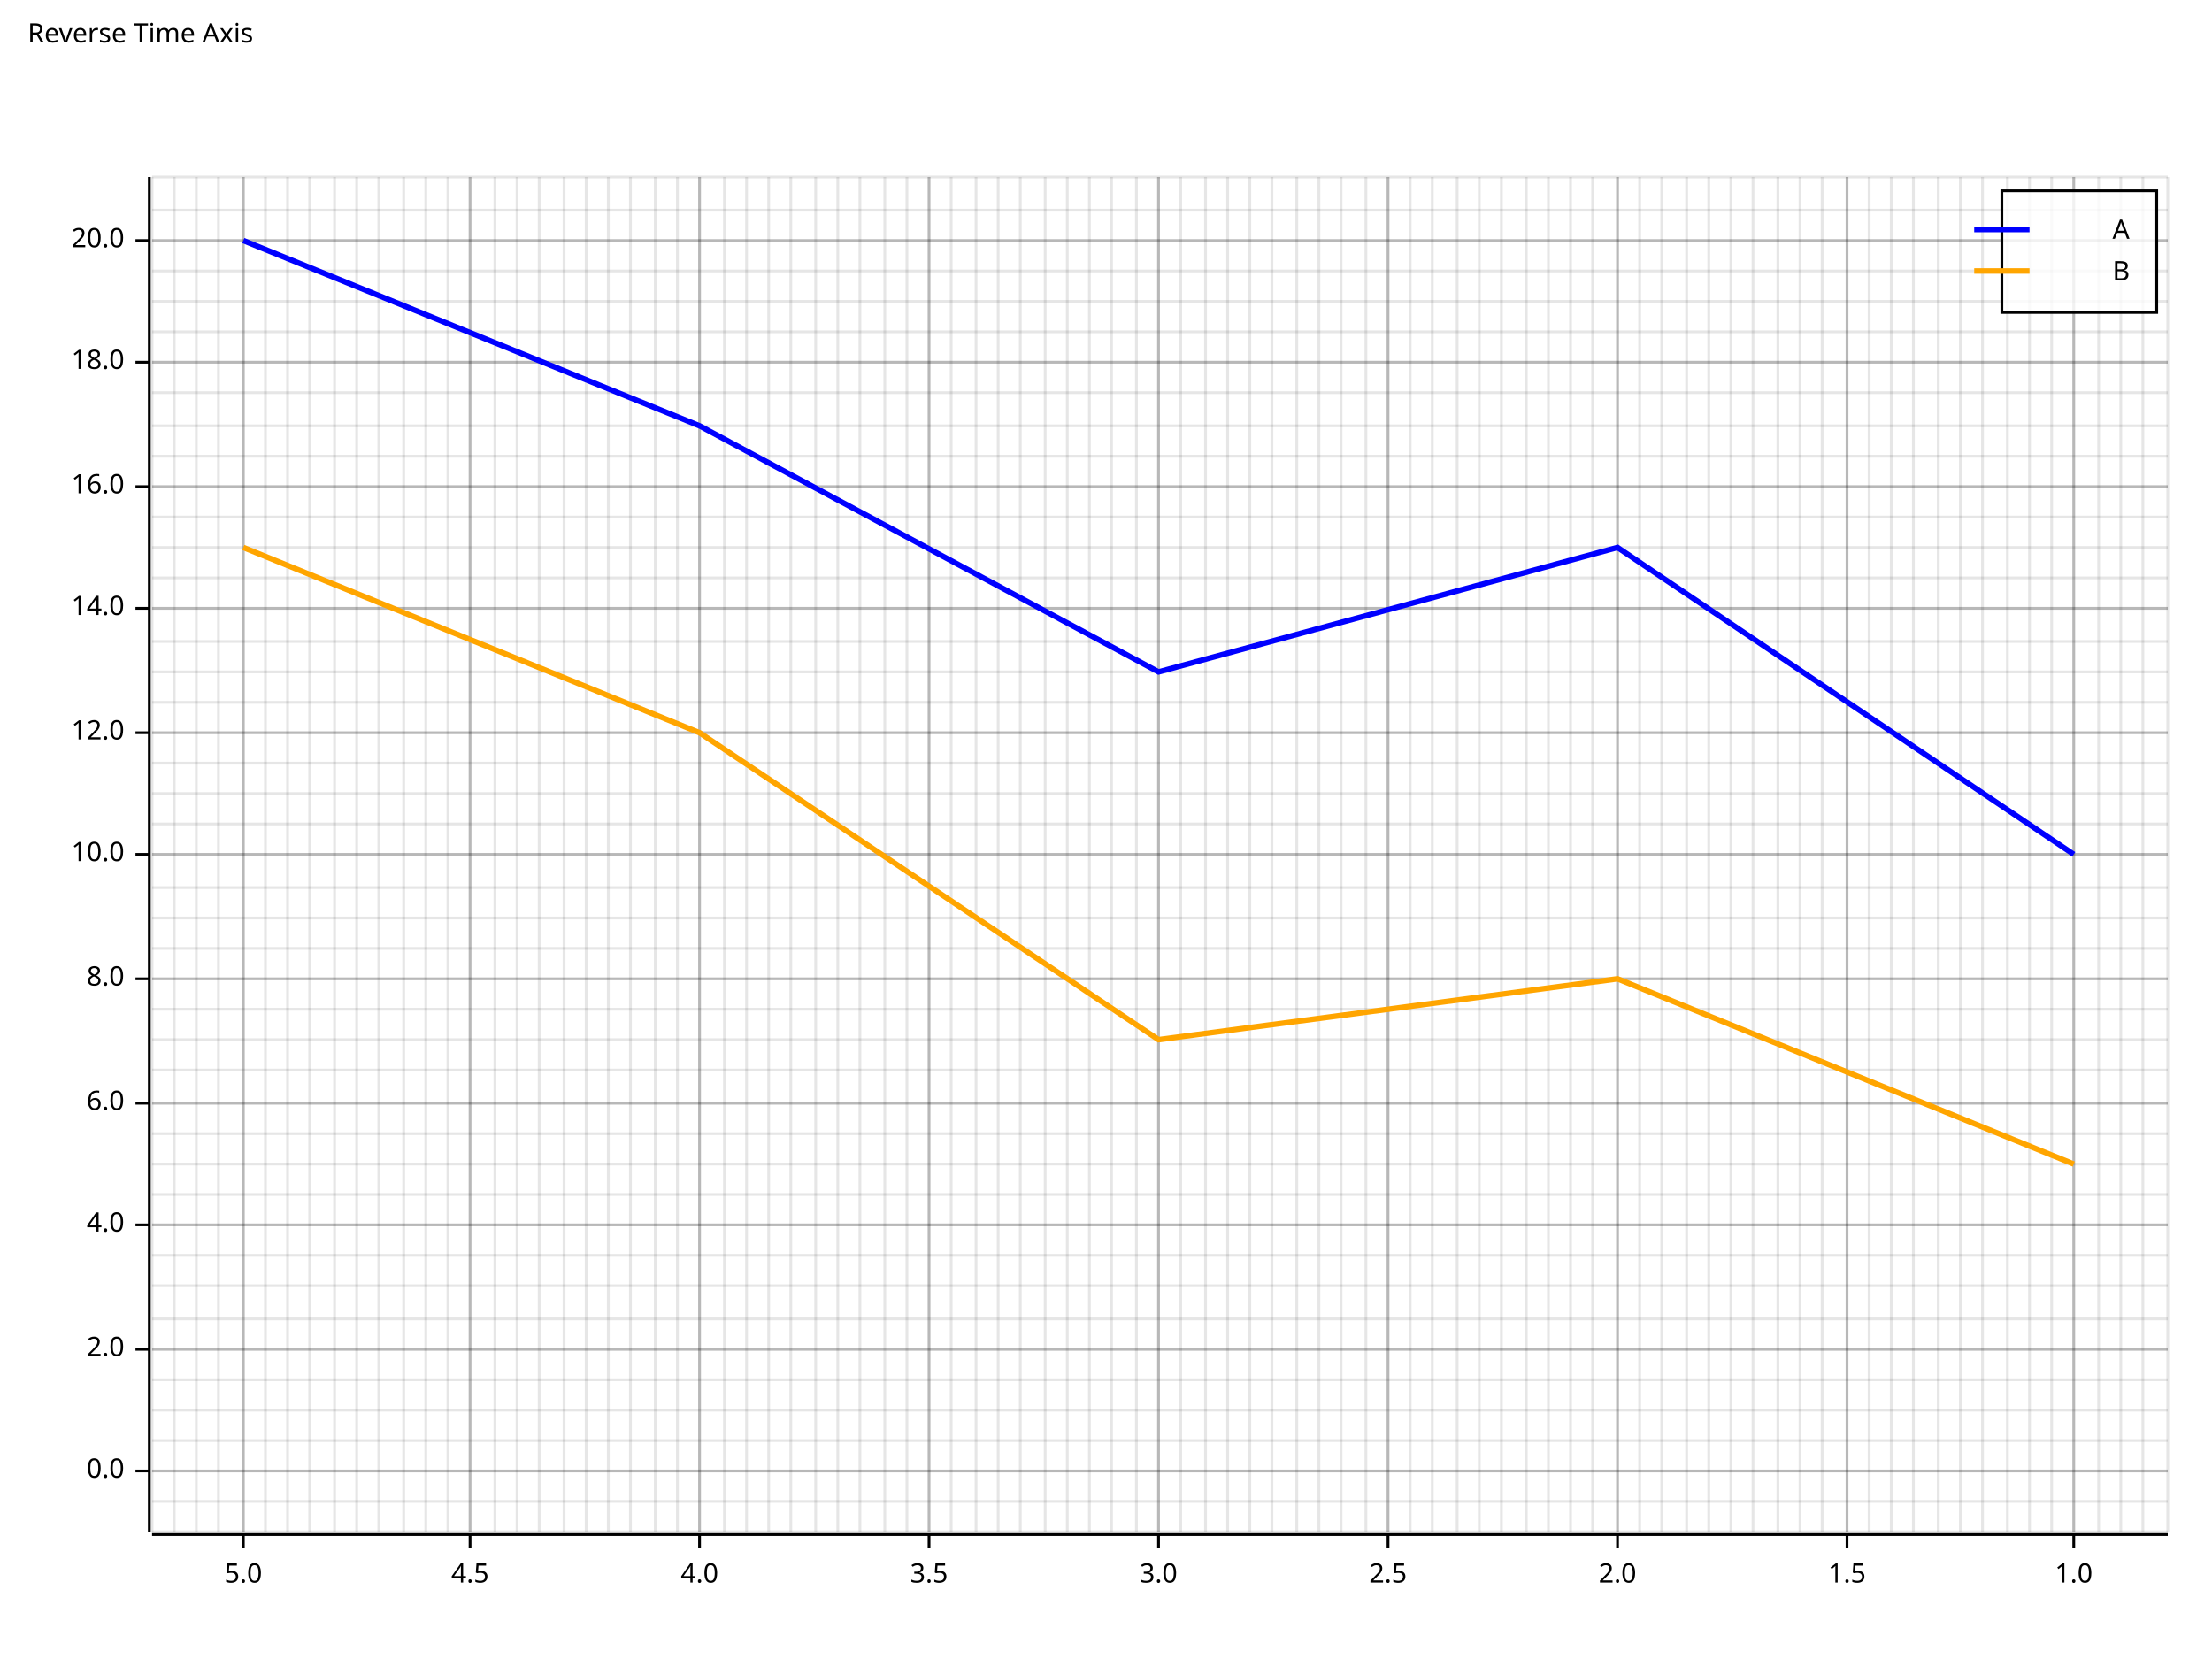
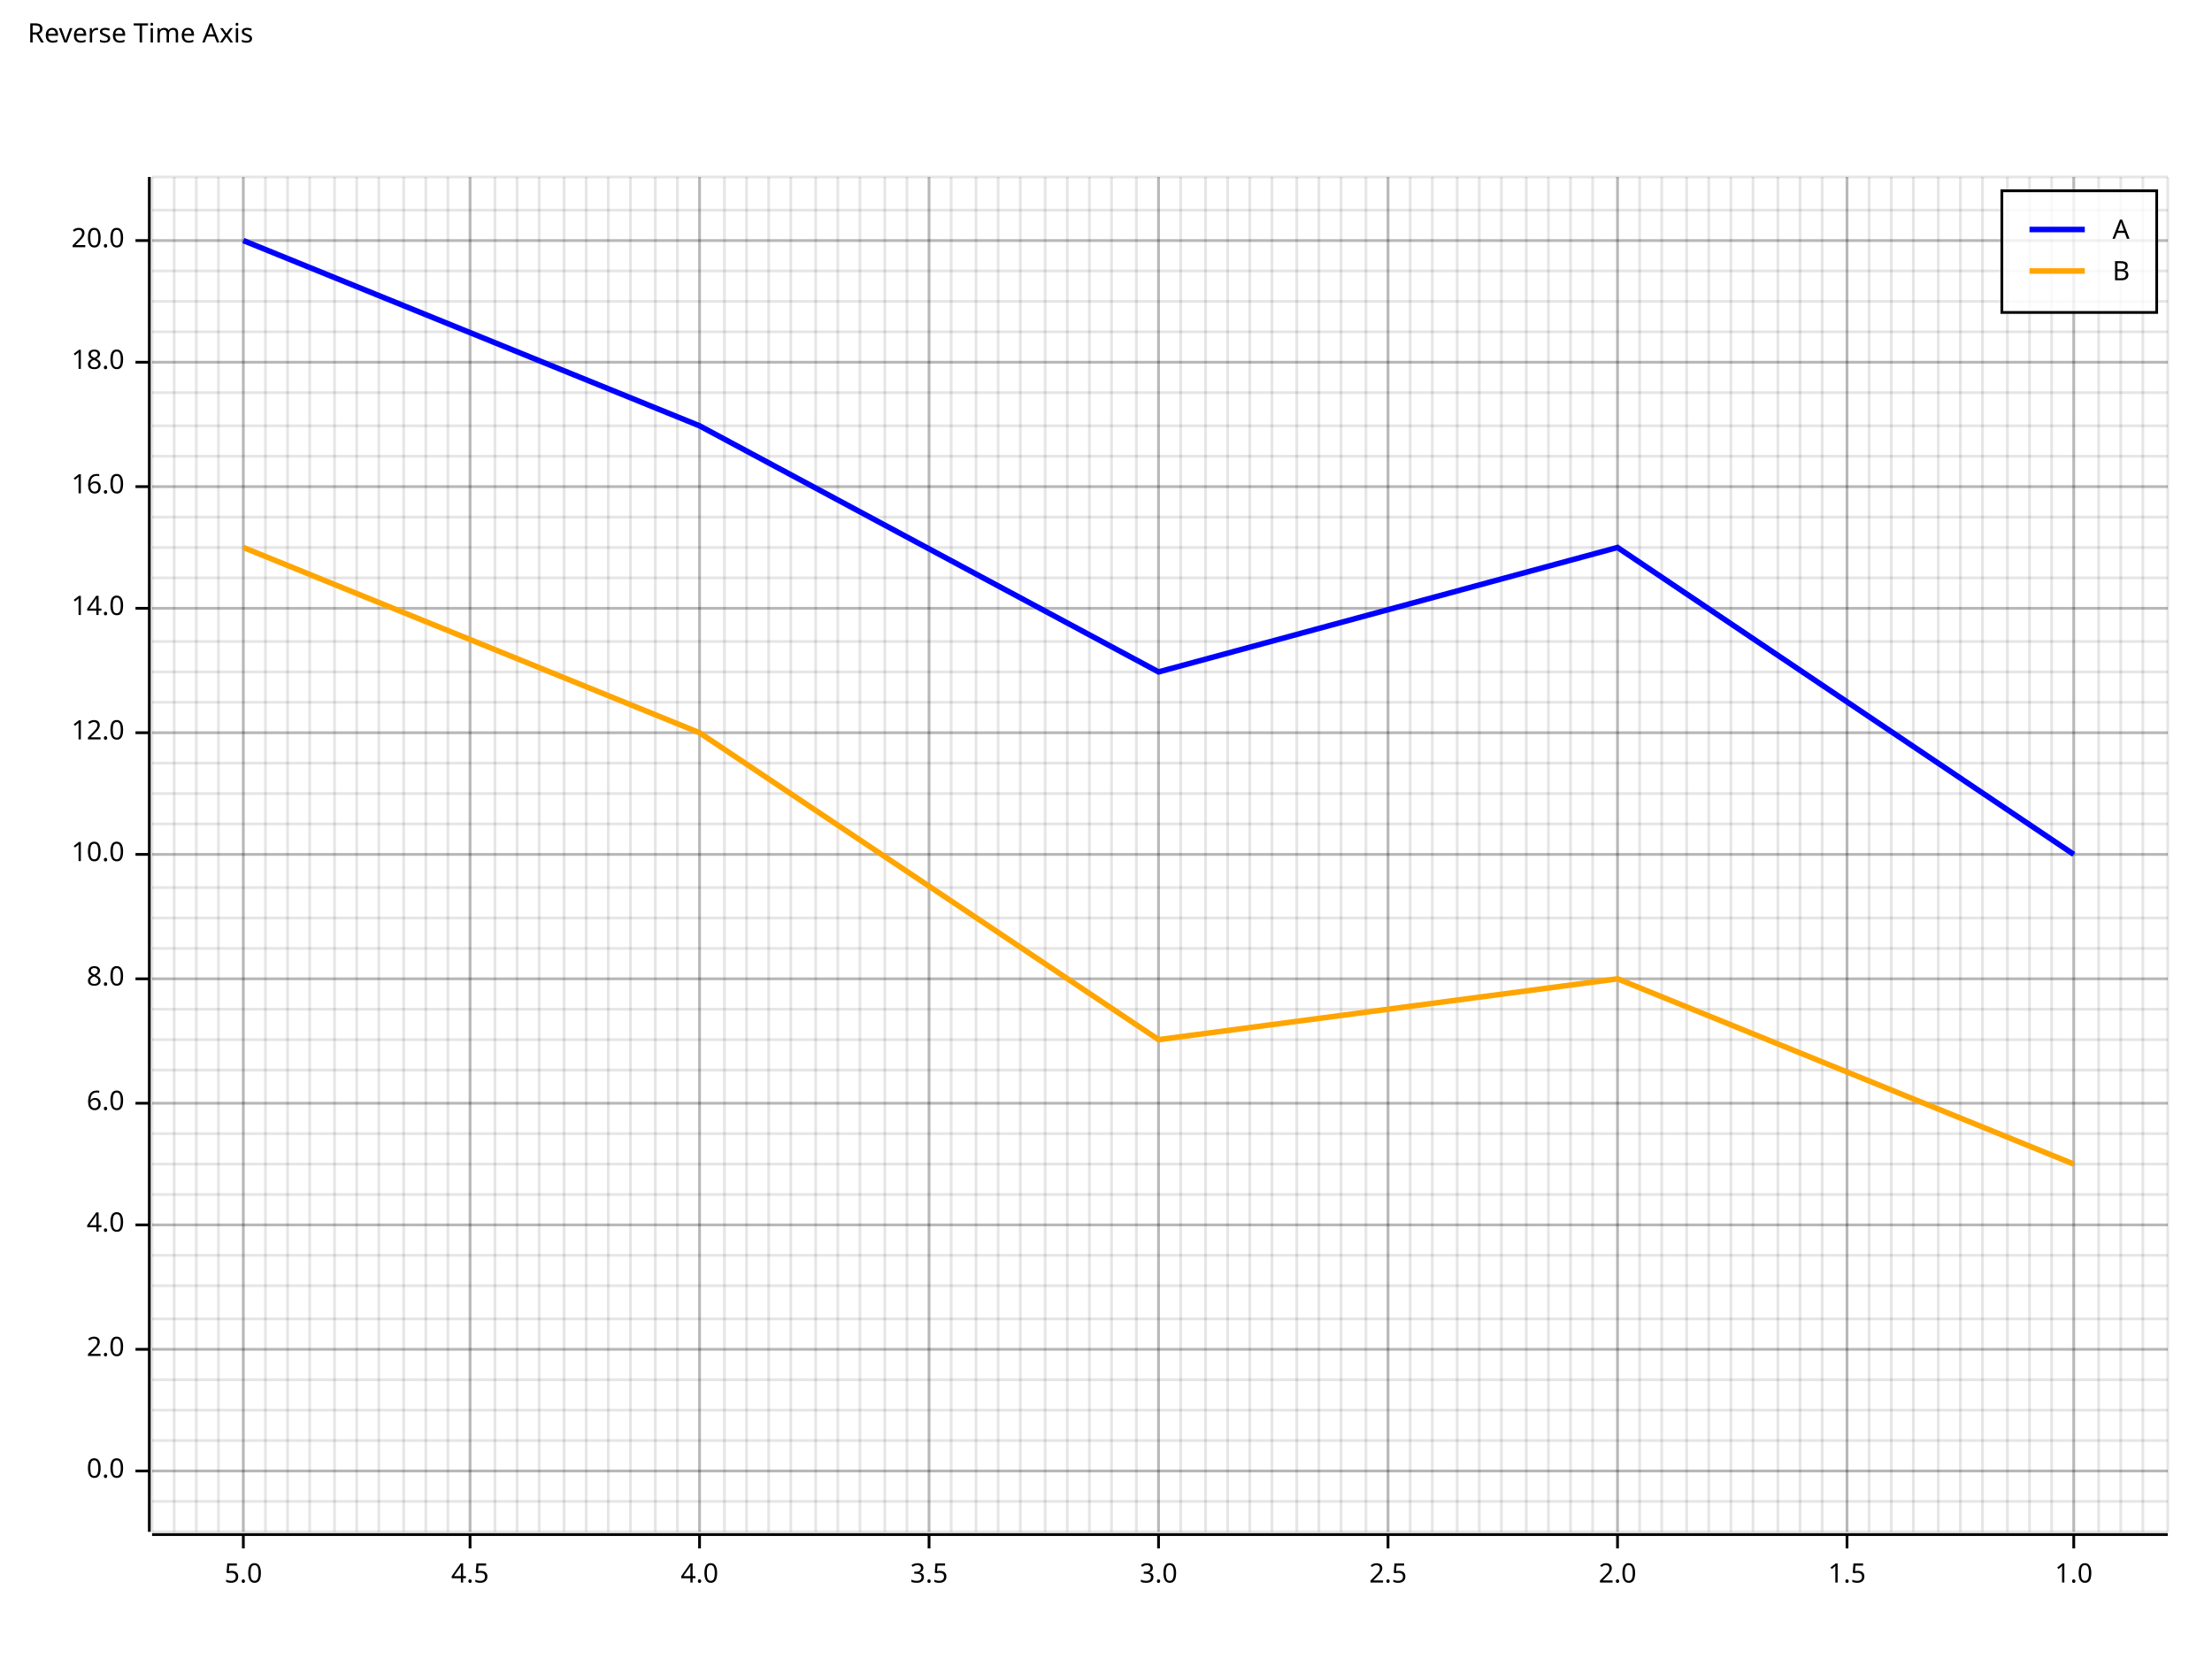
<svg xmlns="http://www.w3.org/2000/svg" width="800" height="600" viewBox="0 0 800 600">
  <rect x="0" y="0" width="800" height="600" opacity="1" fill="#FFFFFF" stroke="none" />
  <text x="10" y="8" dy="0.76em" text-anchor="start" font-family="sans-serif" font-size="9.677" opacity="1" fill="#000000">
Reverse Time Axis
</text>
  <text x="400" y="47" dy="0.76em" text-anchor="middle" font-family="sans-serif" font-size="12.097" opacity="1" fill="#000000">

</text>
  <line opacity="0.1" stroke="#000000" stroke-width="1" x1="784" y1="554" x2="784" y2="64" />
  <line opacity="0.1" stroke="#000000" stroke-width="1" x1="775" y1="554" x2="775" y2="64" />
  <line opacity="0.1" stroke="#000000" stroke-width="1" x1="767" y1="554" x2="767" y2="64" />
  <line opacity="0.1" stroke="#000000" stroke-width="1" x1="759" y1="554" x2="759" y2="64" />
  <line opacity="0.1" stroke="#000000" stroke-width="1" x1="750" y1="554" x2="750" y2="64" />
  <line opacity="0.1" stroke="#000000" stroke-width="1" x1="742" y1="554" x2="742" y2="64" />
  <line opacity="0.1" stroke="#000000" stroke-width="1" x1="734" y1="554" x2="734" y2="64" />
  <line opacity="0.1" stroke="#000000" stroke-width="1" x1="726" y1="554" x2="726" y2="64" />
  <line opacity="0.1" stroke="#000000" stroke-width="1" x1="717" y1="554" x2="717" y2="64" />
  <line opacity="0.1" stroke="#000000" stroke-width="1" x1="709" y1="554" x2="709" y2="64" />
  <line opacity="0.1" stroke="#000000" stroke-width="1" x1="701" y1="554" x2="701" y2="64" />
  <line opacity="0.1" stroke="#000000" stroke-width="1" x1="692" y1="554" x2="692" y2="64" />
  <line opacity="0.1" stroke="#000000" stroke-width="1" x1="684" y1="554" x2="684" y2="64" />
  <line opacity="0.1" stroke="#000000" stroke-width="1" x1="676" y1="554" x2="676" y2="64" />
  <line opacity="0.1" stroke="#000000" stroke-width="1" x1="668" y1="554" x2="668" y2="64" />
  <line opacity="0.1" stroke="#000000" stroke-width="1" x1="659" y1="554" x2="659" y2="64" />
  <line opacity="0.1" stroke="#000000" stroke-width="1" x1="651" y1="554" x2="651" y2="64" />
  <line opacity="0.1" stroke="#000000" stroke-width="1" x1="643" y1="554" x2="643" y2="64" />
  <line opacity="0.1" stroke="#000000" stroke-width="1" x1="634" y1="554" x2="634" y2="64" />
  <line opacity="0.1" stroke="#000000" stroke-width="1" x1="626" y1="554" x2="626" y2="64" />
  <line opacity="0.1" stroke="#000000" stroke-width="1" x1="618" y1="554" x2="618" y2="64" />
  <line opacity="0.1" stroke="#000000" stroke-width="1" x1="610" y1="554" x2="610" y2="64" />
  <line opacity="0.1" stroke="#000000" stroke-width="1" x1="601" y1="554" x2="601" y2="64" />
  <line opacity="0.1" stroke="#000000" stroke-width="1" x1="593" y1="554" x2="593" y2="64" />
  <line opacity="0.1" stroke="#000000" stroke-width="1" x1="585" y1="554" x2="585" y2="64" />
  <line opacity="0.1" stroke="#000000" stroke-width="1" x1="576" y1="554" x2="576" y2="64" />
  <line opacity="0.1" stroke="#000000" stroke-width="1" x1="568" y1="554" x2="568" y2="64" />
  <line opacity="0.1" stroke="#000000" stroke-width="1" x1="560" y1="554" x2="560" y2="64" />
  <line opacity="0.1" stroke="#000000" stroke-width="1" x1="552" y1="554" x2="552" y2="64" />
  <line opacity="0.1" stroke="#000000" stroke-width="1" x1="543" y1="554" x2="543" y2="64" />
  <line opacity="0.1" stroke="#000000" stroke-width="1" x1="535" y1="554" x2="535" y2="64" />
  <line opacity="0.1" stroke="#000000" stroke-width="1" x1="527" y1="554" x2="527" y2="64" />
  <line opacity="0.1" stroke="#000000" stroke-width="1" x1="518" y1="554" x2="518" y2="64" />
  <line opacity="0.1" stroke="#000000" stroke-width="1" x1="510" y1="554" x2="510" y2="64" />
  <line opacity="0.1" stroke="#000000" stroke-width="1" x1="502" y1="554" x2="502" y2="64" />
  <line opacity="0.1" stroke="#000000" stroke-width="1" x1="494" y1="554" x2="494" y2="64" />
  <line opacity="0.1" stroke="#000000" stroke-width="1" x1="485" y1="554" x2="485" y2="64" />
  <line opacity="0.1" stroke="#000000" stroke-width="1" x1="477" y1="554" x2="477" y2="64" />
  <line opacity="0.1" stroke="#000000" stroke-width="1" x1="469" y1="554" x2="469" y2="64" />
  <line opacity="0.1" stroke="#000000" stroke-width="1" x1="460" y1="554" x2="460" y2="64" />
  <line opacity="0.1" stroke="#000000" stroke-width="1" x1="452" y1="554" x2="452" y2="64" />
  <line opacity="0.1" stroke="#000000" stroke-width="1" x1="444" y1="554" x2="444" y2="64" />
  <line opacity="0.1" stroke="#000000" stroke-width="1" x1="436" y1="554" x2="436" y2="64" />
  <line opacity="0.1" stroke="#000000" stroke-width="1" x1="427" y1="554" x2="427" y2="64" />
  <line opacity="0.1" stroke="#000000" stroke-width="1" x1="419" y1="554" x2="419" y2="64" />
  <line opacity="0.1" stroke="#000000" stroke-width="1" x1="411" y1="554" x2="411" y2="64" />
  <line opacity="0.1" stroke="#000000" stroke-width="1" x1="402" y1="554" x2="402" y2="64" />
  <line opacity="0.1" stroke="#000000" stroke-width="1" x1="394" y1="554" x2="394" y2="64" />
  <line opacity="0.1" stroke="#000000" stroke-width="1" x1="386" y1="554" x2="386" y2="64" />
  <line opacity="0.1" stroke="#000000" stroke-width="1" x1="378" y1="554" x2="378" y2="64" />
  <line opacity="0.1" stroke="#000000" stroke-width="1" x1="369" y1="554" x2="369" y2="64" />
  <line opacity="0.1" stroke="#000000" stroke-width="1" x1="361" y1="554" x2="361" y2="64" />
  <line opacity="0.1" stroke="#000000" stroke-width="1" x1="353" y1="554" x2="353" y2="64" />
  <line opacity="0.1" stroke="#000000" stroke-width="1" x1="344" y1="554" x2="344" y2="64" />
  <line opacity="0.1" stroke="#000000" stroke-width="1" x1="336" y1="554" x2="336" y2="64" />
  <line opacity="0.1" stroke="#000000" stroke-width="1" x1="328" y1="554" x2="328" y2="64" />
  <line opacity="0.1" stroke="#000000" stroke-width="1" x1="320" y1="554" x2="320" y2="64" />
  <line opacity="0.1" stroke="#000000" stroke-width="1" x1="311" y1="554" x2="311" y2="64" />
  <line opacity="0.1" stroke="#000000" stroke-width="1" x1="303" y1="554" x2="303" y2="64" />
  <line opacity="0.1" stroke="#000000" stroke-width="1" x1="295" y1="554" x2="295" y2="64" />
  <line opacity="0.1" stroke="#000000" stroke-width="1" x1="286" y1="554" x2="286" y2="64" />
  <line opacity="0.1" stroke="#000000" stroke-width="1" x1="278" y1="554" x2="278" y2="64" />
  <line opacity="0.1" stroke="#000000" stroke-width="1" x1="270" y1="554" x2="270" y2="64" />
  <line opacity="0.1" stroke="#000000" stroke-width="1" x1="262" y1="554" x2="262" y2="64" />
  <line opacity="0.1" stroke="#000000" stroke-width="1" x1="253" y1="554" x2="253" y2="64" />
  <line opacity="0.1" stroke="#000000" stroke-width="1" x1="245" y1="554" x2="245" y2="64" />
  <line opacity="0.1" stroke="#000000" stroke-width="1" x1="237" y1="554" x2="237" y2="64" />
  <line opacity="0.1" stroke="#000000" stroke-width="1" x1="228" y1="554" x2="228" y2="64" />
  <line opacity="0.1" stroke="#000000" stroke-width="1" x1="220" y1="554" x2="220" y2="64" />
  <line opacity="0.1" stroke="#000000" stroke-width="1" x1="212" y1="554" x2="212" y2="64" />
  <line opacity="0.1" stroke="#000000" stroke-width="1" x1="204" y1="554" x2="204" y2="64" />
  <line opacity="0.1" stroke="#000000" stroke-width="1" x1="195" y1="554" x2="195" y2="64" />
  <line opacity="0.1" stroke="#000000" stroke-width="1" x1="187" y1="554" x2="187" y2="64" />
  <line opacity="0.1" stroke="#000000" stroke-width="1" x1="179" y1="554" x2="179" y2="64" />
  <line opacity="0.1" stroke="#000000" stroke-width="1" x1="170" y1="554" x2="170" y2="64" />
  <line opacity="0.1" stroke="#000000" stroke-width="1" x1="162" y1="554" x2="162" y2="64" />
  <line opacity="0.1" stroke="#000000" stroke-width="1" x1="154" y1="554" x2="154" y2="64" />
  <line opacity="0.1" stroke="#000000" stroke-width="1" x1="146" y1="554" x2="146" y2="64" />
  <line opacity="0.1" stroke="#000000" stroke-width="1" x1="137" y1="554" x2="137" y2="64" />
  <line opacity="0.1" stroke="#000000" stroke-width="1" x1="129" y1="554" x2="129" y2="64" />
  <line opacity="0.1" stroke="#000000" stroke-width="1" x1="121" y1="554" x2="121" y2="64" />
  <line opacity="0.1" stroke="#000000" stroke-width="1" x1="112" y1="554" x2="112" y2="64" />
  <line opacity="0.1" stroke="#000000" stroke-width="1" x1="104" y1="554" x2="104" y2="64" />
  <line opacity="0.1" stroke="#000000" stroke-width="1" x1="96" y1="554" x2="96" y2="64" />
  <line opacity="0.1" stroke="#000000" stroke-width="1" x1="88" y1="554" x2="88" y2="64" />
  <line opacity="0.1" stroke="#000000" stroke-width="1" x1="79" y1="554" x2="79" y2="64" />
  <line opacity="0.1" stroke="#000000" stroke-width="1" x1="71" y1="554" x2="71" y2="64" />
  <line opacity="0.1" stroke="#000000" stroke-width="1" x1="63" y1="554" x2="63" y2="64" />
  <line opacity="0.1" stroke="#000000" stroke-width="1" x1="55" y1="554" x2="55" y2="64" />
  <line opacity="0.1" stroke="#000000" stroke-width="1" x1="55" y1="554" x2="784" y2="554" />
  <line opacity="0.1" stroke="#000000" stroke-width="1" x1="55" y1="543" x2="784" y2="543" />
  <line opacity="0.1" stroke="#000000" stroke-width="1" x1="55" y1="532" x2="784" y2="532" />
  <line opacity="0.1" stroke="#000000" stroke-width="1" x1="55" y1="521" x2="784" y2="521" />
  <line opacity="0.1" stroke="#000000" stroke-width="1" x1="55" y1="510" x2="784" y2="510" />
  <line opacity="0.1" stroke="#000000" stroke-width="1" x1="55" y1="499" x2="784" y2="499" />
  <line opacity="0.1" stroke="#000000" stroke-width="1" x1="55" y1="488" x2="784" y2="488" />
  <line opacity="0.1" stroke="#000000" stroke-width="1" x1="55" y1="477" x2="784" y2="477" />
  <line opacity="0.1" stroke="#000000" stroke-width="1" x1="55" y1="465" x2="784" y2="465" />
  <line opacity="0.1" stroke="#000000" stroke-width="1" x1="55" y1="454" x2="784" y2="454" />
  <line opacity="0.1" stroke="#000000" stroke-width="1" x1="55" y1="443" x2="784" y2="443" />
  <line opacity="0.1" stroke="#000000" stroke-width="1" x1="55" y1="432" x2="784" y2="432" />
  <line opacity="0.1" stroke="#000000" stroke-width="1" x1="55" y1="421" x2="784" y2="421" />
  <line opacity="0.1" stroke="#000000" stroke-width="1" x1="55" y1="410" x2="784" y2="410" />
  <line opacity="0.1" stroke="#000000" stroke-width="1" x1="55" y1="399" x2="784" y2="399" />
  <line opacity="0.1" stroke="#000000" stroke-width="1" x1="55" y1="387" x2="784" y2="387" />
  <line opacity="0.1" stroke="#000000" stroke-width="1" x1="55" y1="376" x2="784" y2="376" />
  <line opacity="0.1" stroke="#000000" stroke-width="1" x1="55" y1="365" x2="784" y2="365" />
  <line opacity="0.1" stroke="#000000" stroke-width="1" x1="55" y1="354" x2="784" y2="354" />
  <line opacity="0.1" stroke="#000000" stroke-width="1" x1="55" y1="343" x2="784" y2="343" />
  <line opacity="0.1" stroke="#000000" stroke-width="1" x1="55" y1="332" x2="784" y2="332" />
  <line opacity="0.1" stroke="#000000" stroke-width="1" x1="55" y1="321" x2="784" y2="321" />
  <line opacity="0.1" stroke="#000000" stroke-width="1" x1="55" y1="309" x2="784" y2="309" />
  <line opacity="0.1" stroke="#000000" stroke-width="1" x1="55" y1="298" x2="784" y2="298" />
  <line opacity="0.1" stroke="#000000" stroke-width="1" x1="55" y1="287" x2="784" y2="287" />
  <line opacity="0.1" stroke="#000000" stroke-width="1" x1="55" y1="276" x2="784" y2="276" />
  <line opacity="0.1" stroke="#000000" stroke-width="1" x1="55" y1="265" x2="784" y2="265" />
  <line opacity="0.1" stroke="#000000" stroke-width="1" x1="55" y1="254" x2="784" y2="254" />
  <line opacity="0.1" stroke="#000000" stroke-width="1" x1="55" y1="243" x2="784" y2="243" />
  <line opacity="0.1" stroke="#000000" stroke-width="1" x1="55" y1="232" x2="784" y2="232" />
  <line opacity="0.1" stroke="#000000" stroke-width="1" x1="55" y1="220" x2="784" y2="220" />
  <line opacity="0.1" stroke="#000000" stroke-width="1" x1="55" y1="209" x2="784" y2="209" />
  <line opacity="0.1" stroke="#000000" stroke-width="1" x1="55" y1="198" x2="784" y2="198" />
  <line opacity="0.1" stroke="#000000" stroke-width="1" x1="55" y1="187" x2="784" y2="187" />
  <line opacity="0.1" stroke="#000000" stroke-width="1" x1="55" y1="176" x2="784" y2="176" />
  <line opacity="0.1" stroke="#000000" stroke-width="1" x1="55" y1="165" x2="784" y2="165" />
  <line opacity="0.1" stroke="#000000" stroke-width="1" x1="55" y1="154" x2="784" y2="154" />
  <line opacity="0.1" stroke="#000000" stroke-width="1" x1="55" y1="142" x2="784" y2="142" />
  <line opacity="0.1" stroke="#000000" stroke-width="1" x1="55" y1="131" x2="784" y2="131" />
  <line opacity="0.1" stroke="#000000" stroke-width="1" x1="55" y1="120" x2="784" y2="120" />
  <line opacity="0.1" stroke="#000000" stroke-width="1" x1="55" y1="109" x2="784" y2="109" />
  <line opacity="0.1" stroke="#000000" stroke-width="1" x1="55" y1="98" x2="784" y2="98" />
  <line opacity="0.1" stroke="#000000" stroke-width="1" x1="55" y1="87" x2="784" y2="87" />
  <line opacity="0.1" stroke="#000000" stroke-width="1" x1="55" y1="76" x2="784" y2="76" />
  <line opacity="0.1" stroke="#000000" stroke-width="1" x1="55" y1="64" x2="784" y2="64" />
  <line opacity="0.2" stroke="#000000" stroke-width="1" x1="750" y1="554" x2="750" y2="64" />
  <line opacity="0.2" stroke="#000000" stroke-width="1" x1="668" y1="554" x2="668" y2="64" />
  <line opacity="0.2" stroke="#000000" stroke-width="1" x1="585" y1="554" x2="585" y2="64" />
  <line opacity="0.2" stroke="#000000" stroke-width="1" x1="502" y1="554" x2="502" y2="64" />
  <line opacity="0.2" stroke="#000000" stroke-width="1" x1="419" y1="554" x2="419" y2="64" />
  <line opacity="0.2" stroke="#000000" stroke-width="1" x1="336" y1="554" x2="336" y2="64" />
  <line opacity="0.2" stroke="#000000" stroke-width="1" x1="253" y1="554" x2="253" y2="64" />
  <line opacity="0.2" stroke="#000000" stroke-width="1" x1="170" y1="554" x2="170" y2="64" />
  <line opacity="0.2" stroke="#000000" stroke-width="1" x1="88" y1="554" x2="88" y2="64" />
  <line opacity="0.2" stroke="#000000" stroke-width="1" x1="55" y1="532" x2="784" y2="532" />
  <line opacity="0.2" stroke="#000000" stroke-width="1" x1="55" y1="488" x2="784" y2="488" />
  <line opacity="0.2" stroke="#000000" stroke-width="1" x1="55" y1="443" x2="784" y2="443" />
  <line opacity="0.2" stroke="#000000" stroke-width="1" x1="55" y1="399" x2="784" y2="399" />
  <line opacity="0.2" stroke="#000000" stroke-width="1" x1="55" y1="354" x2="784" y2="354" />
  <line opacity="0.2" stroke="#000000" stroke-width="1" x1="55" y1="309" x2="784" y2="309" />
  <line opacity="0.2" stroke="#000000" stroke-width="1" x1="55" y1="265" x2="784" y2="265" />
  <line opacity="0.2" stroke="#000000" stroke-width="1" x1="55" y1="220" x2="784" y2="220" />
  <line opacity="0.2" stroke="#000000" stroke-width="1" x1="55" y1="176" x2="784" y2="176" />
  <line opacity="0.2" stroke="#000000" stroke-width="1" x1="55" y1="131" x2="784" y2="131" />
  <line opacity="0.2" stroke="#000000" stroke-width="1" x1="55" y1="87" x2="784" y2="87" />
  <polyline fill="none" opacity="1" stroke="#000000" stroke-width="1" points="54,64 54,554 " />
  <text x="45" y="532" dy="0.5ex" text-anchor="end" font-family="sans-serif" font-size="9.677" opacity="1" fill="#000000">
0.0
</text>
  <polyline fill="none" opacity="1" stroke="#000000" stroke-width="1" points="49,532 54,532 " />
  <text x="45" y="488" dy="0.5ex" text-anchor="end" font-family="sans-serif" font-size="9.677" opacity="1" fill="#000000">
2.0
</text>
  <polyline fill="none" opacity="1" stroke="#000000" stroke-width="1" points="49,488 54,488 " />
  <text x="45" y="443" dy="0.5ex" text-anchor="end" font-family="sans-serif" font-size="9.677" opacity="1" fill="#000000">
4.0
</text>
  <polyline fill="none" opacity="1" stroke="#000000" stroke-width="1" points="49,443 54,443 " />
  <text x="45" y="399" dy="0.5ex" text-anchor="end" font-family="sans-serif" font-size="9.677" opacity="1" fill="#000000">
6.0
</text>
  <polyline fill="none" opacity="1" stroke="#000000" stroke-width="1" points="49,399 54,399 " />
  <text x="45" y="354" dy="0.5ex" text-anchor="end" font-family="sans-serif" font-size="9.677" opacity="1" fill="#000000">
8.0
</text>
  <polyline fill="none" opacity="1" stroke="#000000" stroke-width="1" points="49,354 54,354 " />
  <text x="45" y="309" dy="0.5ex" text-anchor="end" font-family="sans-serif" font-size="9.677" opacity="1" fill="#000000">
10.0
</text>
  <polyline fill="none" opacity="1" stroke="#000000" stroke-width="1" points="49,309 54,309 " />
  <text x="45" y="265" dy="0.5ex" text-anchor="end" font-family="sans-serif" font-size="9.677" opacity="1" fill="#000000">
12.0
</text>
  <polyline fill="none" opacity="1" stroke="#000000" stroke-width="1" points="49,265 54,265 " />
  <text x="45" y="220" dy="0.5ex" text-anchor="end" font-family="sans-serif" font-size="9.677" opacity="1" fill="#000000">
14.0
</text>
  <polyline fill="none" opacity="1" stroke="#000000" stroke-width="1" points="49,220 54,220 " />
  <text x="45" y="176" dy="0.5ex" text-anchor="end" font-family="sans-serif" font-size="9.677" opacity="1" fill="#000000">
16.0
</text>
  <polyline fill="none" opacity="1" stroke="#000000" stroke-width="1" points="49,176 54,176 " />
  <text x="45" y="131" dy="0.5ex" text-anchor="end" font-family="sans-serif" font-size="9.677" opacity="1" fill="#000000">
18.0
</text>
  <polyline fill="none" opacity="1" stroke="#000000" stroke-width="1" points="49,131 54,131 " />
  <text x="45" y="87" dy="0.5ex" text-anchor="end" font-family="sans-serif" font-size="9.677" opacity="1" fill="#000000">
20.0
</text>
  <polyline fill="none" opacity="1" stroke="#000000" stroke-width="1" points="49,87 54,87 " />
  <polyline fill="none" opacity="1" stroke="#000000" stroke-width="1" points="55,555 784,555 " />
  <text x="750" y="565" dy="0.76em" text-anchor="middle" font-family="sans-serif" font-size="9.677" opacity="1" fill="#000000">
1.0
</text>
  <polyline fill="none" opacity="1" stroke="#000000" stroke-width="1" points="750,555 750,560 " />
  <text x="668" y="565" dy="0.76em" text-anchor="middle" font-family="sans-serif" font-size="9.677" opacity="1" fill="#000000">
1.5
</text>
  <polyline fill="none" opacity="1" stroke="#000000" stroke-width="1" points="668,555 668,560 " />
  <text x="585" y="565" dy="0.76em" text-anchor="middle" font-family="sans-serif" font-size="9.677" opacity="1" fill="#000000">
2.0
</text>
  <polyline fill="none" opacity="1" stroke="#000000" stroke-width="1" points="585,555 585,560 " />
  <text x="502" y="565" dy="0.76em" text-anchor="middle" font-family="sans-serif" font-size="9.677" opacity="1" fill="#000000">
2.5
</text>
  <polyline fill="none" opacity="1" stroke="#000000" stroke-width="1" points="502,555 502,560 " />
  <text x="419" y="565" dy="0.76em" text-anchor="middle" font-family="sans-serif" font-size="9.677" opacity="1" fill="#000000">
3.0
</text>
  <polyline fill="none" opacity="1" stroke="#000000" stroke-width="1" points="419,555 419,560 " />
  <text x="336" y="565" dy="0.76em" text-anchor="middle" font-family="sans-serif" font-size="9.677" opacity="1" fill="#000000">
3.5
</text>
  <polyline fill="none" opacity="1" stroke="#000000" stroke-width="1" points="336,555 336,560 " />
  <text x="253" y="565" dy="0.76em" text-anchor="middle" font-family="sans-serif" font-size="9.677" opacity="1" fill="#000000">
4.0
</text>
  <polyline fill="none" opacity="1" stroke="#000000" stroke-width="1" points="253,555 253,560 " />
  <text x="170" y="565" dy="0.76em" text-anchor="middle" font-family="sans-serif" font-size="9.677" opacity="1" fill="#000000">
4.5
</text>
  <polyline fill="none" opacity="1" stroke="#000000" stroke-width="1" points="170,555 170,560 " />
  <text x="88" y="565" dy="0.76em" text-anchor="middle" font-family="sans-serif" font-size="9.677" opacity="1" fill="#000000">
5.0
</text>
  <polyline fill="none" opacity="1" stroke="#000000" stroke-width="1" points="88,555 88,560 " />
  <polyline fill="none" opacity="1" stroke="#0000FF" stroke-width="2" points="750,309 585,198 419,243 253,154 88,87 " />
  <polyline fill="none" opacity="1" stroke="#FFA500" stroke-width="2" points="750,421 585,354 419,376 253,265 88,198 " />
  <rect x="724" y="69" width="56" height="44" opacity="0.8" fill="#FFFFFF" stroke="none" />
  <rect x="724" y="69" width="56" height="44" opacity="1" fill="none" stroke="#000000" />
  <text x="764" y="79" dy="0.76em" text-anchor="start" font-family="sans-serif" font-size="9.677" opacity="1" fill="#000000">
A
</text>
  <text x="764" y="94" dy="0.76em" text-anchor="start" font-family="sans-serif" font-size="9.677" opacity="1" fill="#000000">
B
</text>
-   <polyline fill="none" opacity="1" stroke="#0000FF" stroke-width="2" points="714,83 734,83 " />
-   <polyline fill="none" opacity="1" stroke="#FFA500" stroke-width="2" points="714,98 734,98 " />
+   <polyline fill="none" opacity="1" stroke="#0000FF" stroke-width="2" points="734,83 754,83 " />
+   <polyline fill="none" opacity="1" stroke="#FFA500" stroke-width="2" points="734,98 754,98 " />
</svg>
